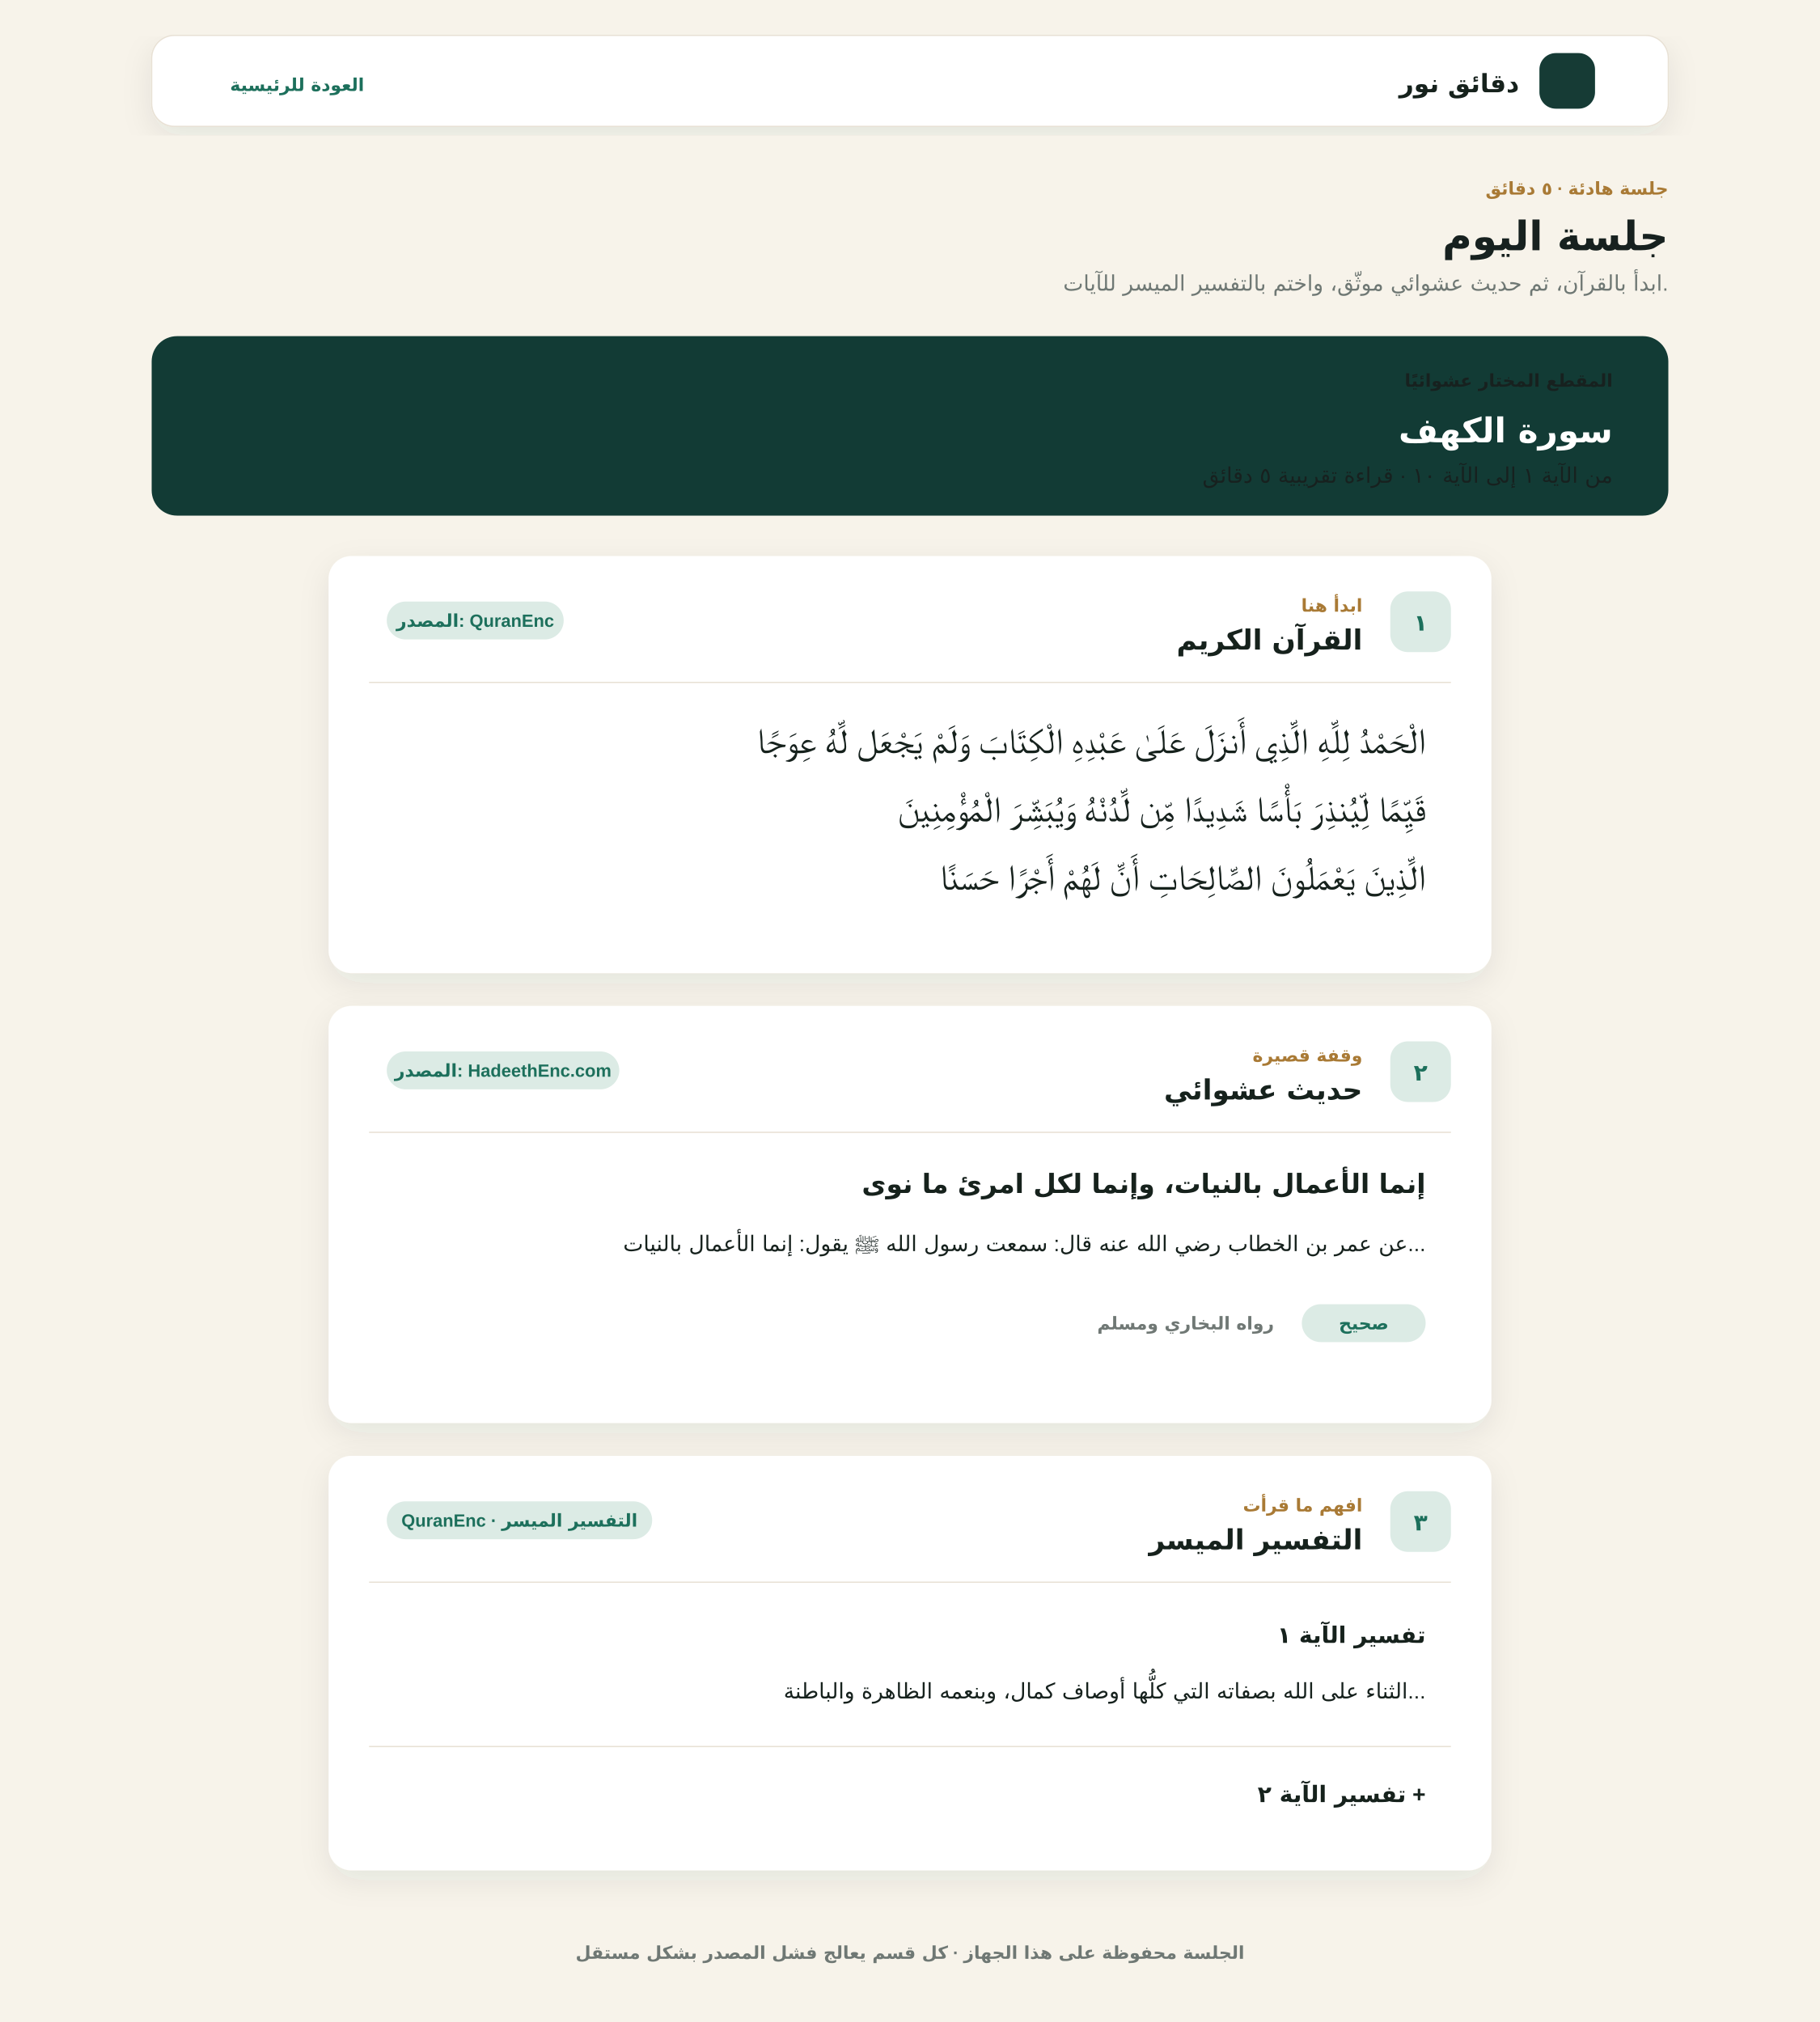
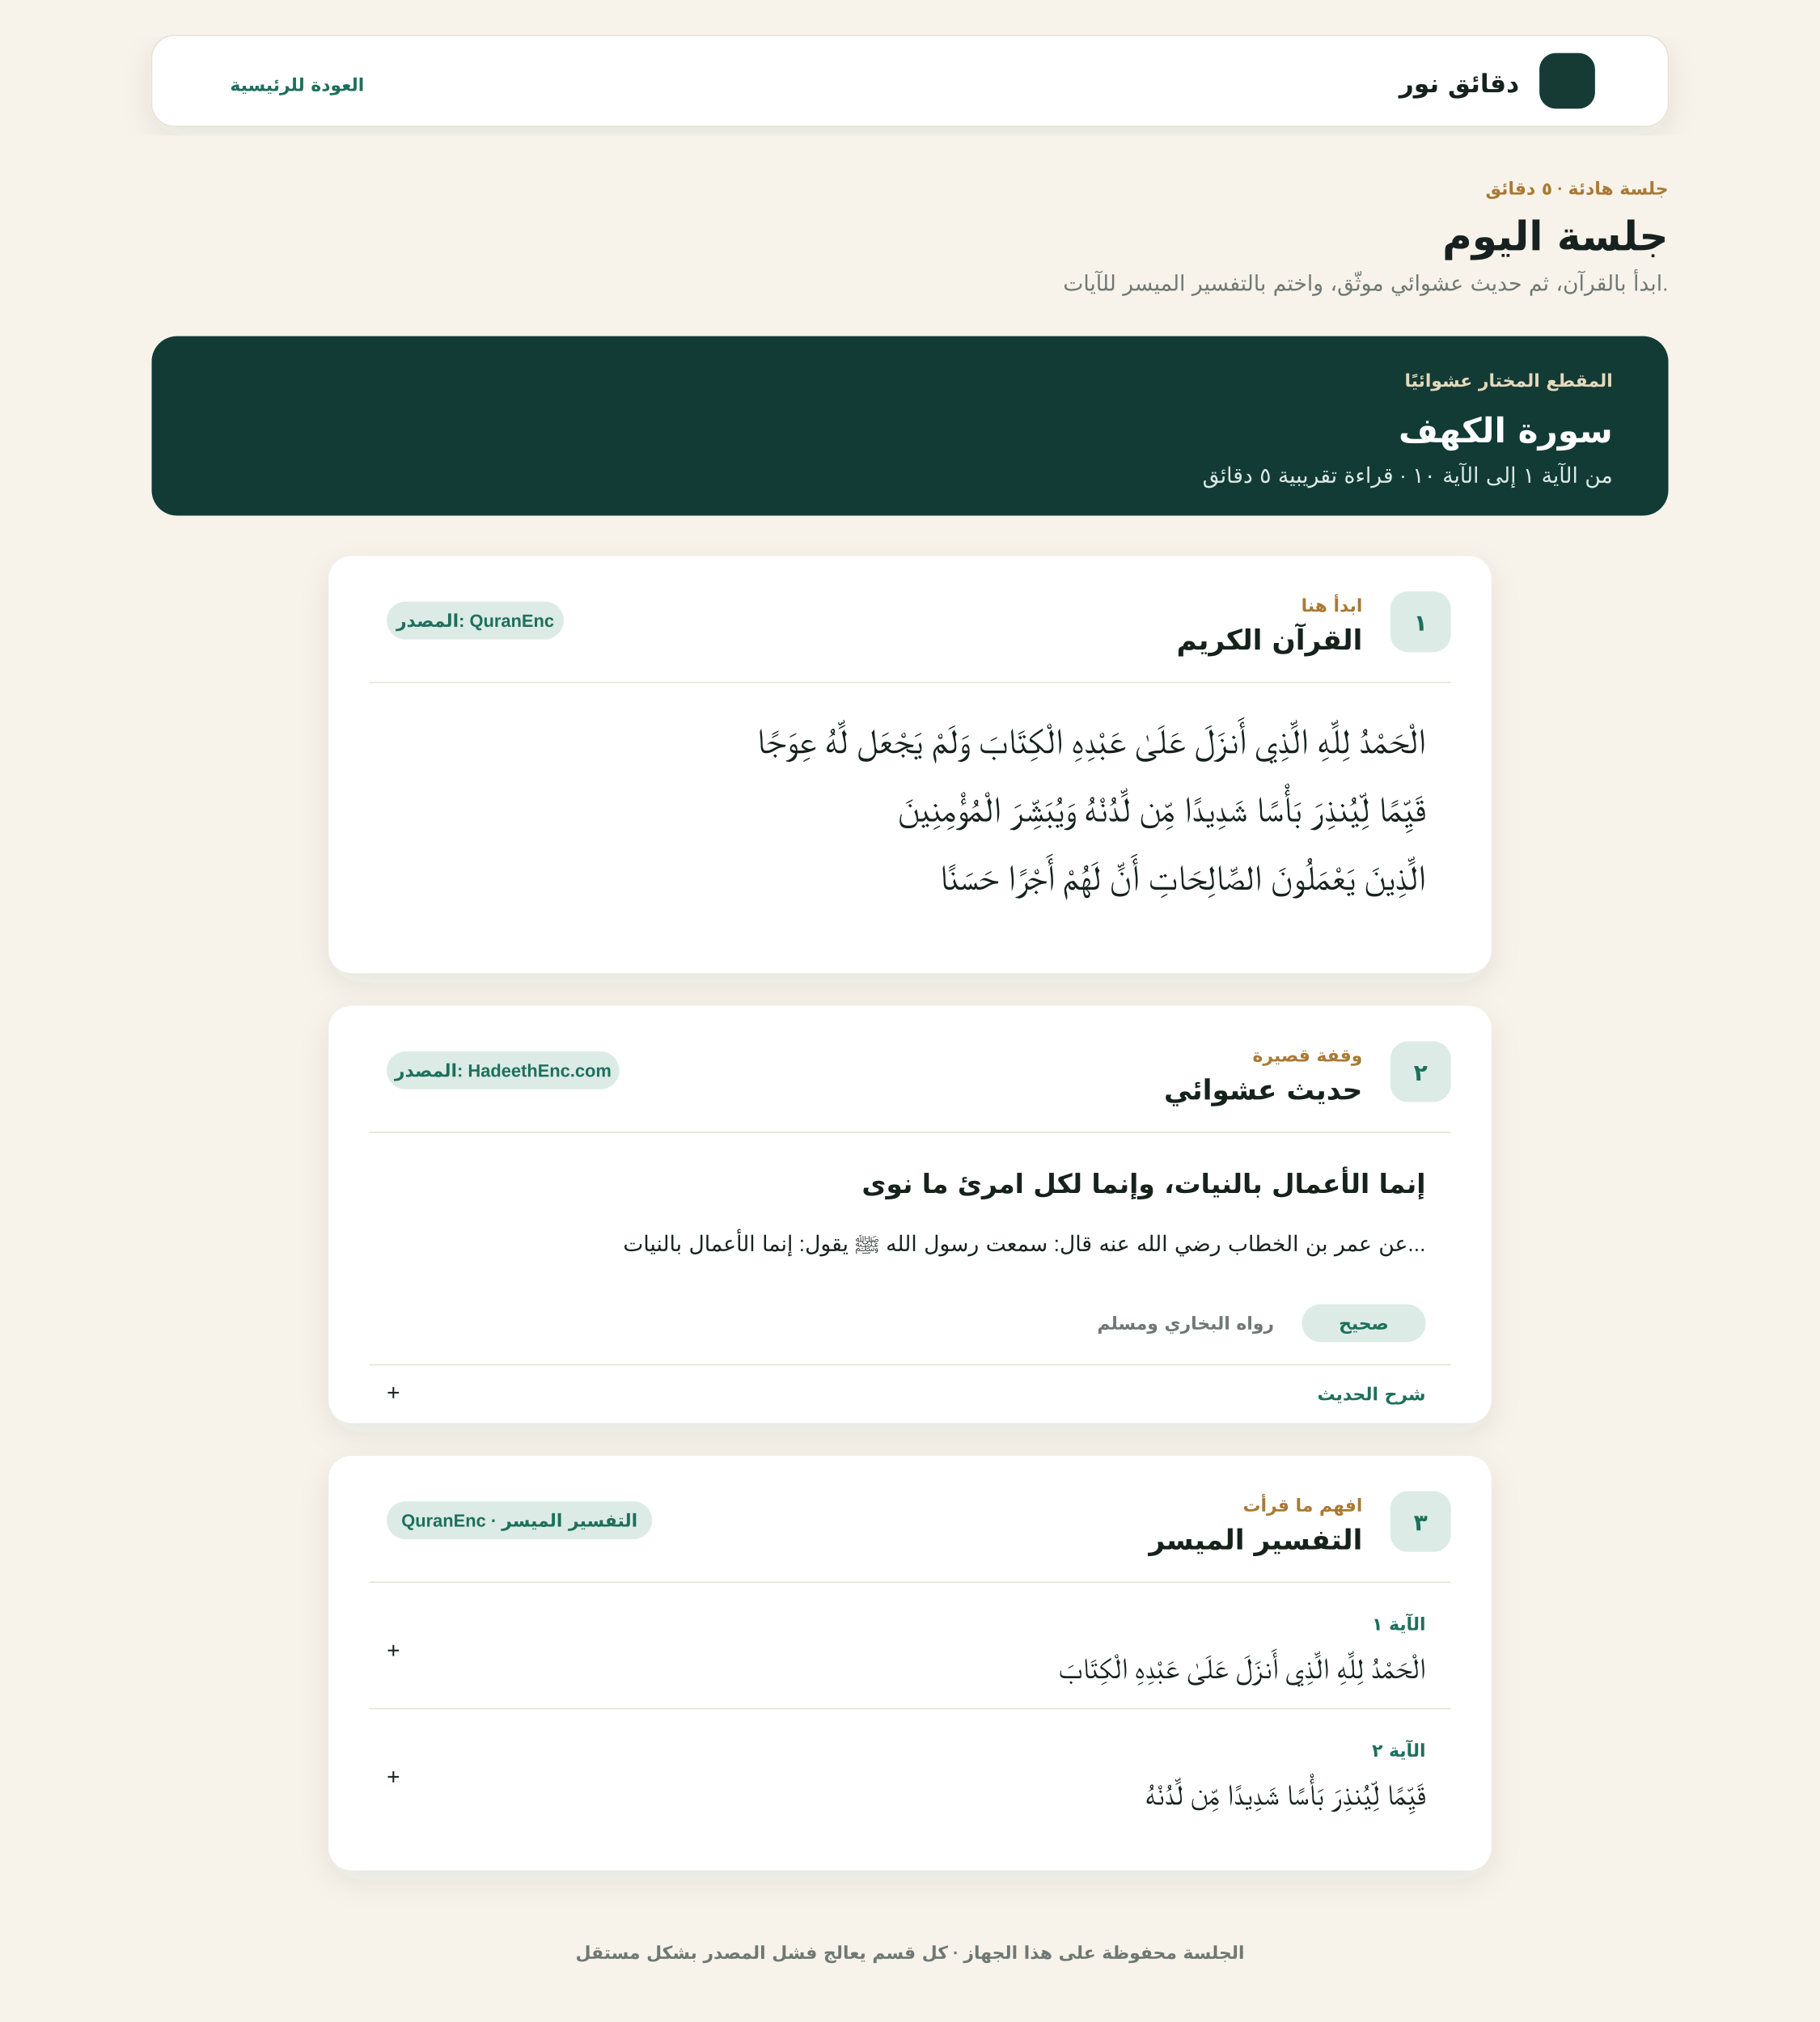
<svg xmlns="http://www.w3.org/2000/svg" width="1440" height="1600" viewBox="0 0 1440 1600">
  <defs>
    <filter id="shadow">
      <feDropShadow dx="0" dy="8" stdDeviation="12" flood-color="#123B35" flood-opacity=".08" />
    </filter>
    <style>.ui{font-family:Cairo,Arial,sans-serif;fill:#17211F}.quran{font-family:'Scheherazade New',serif;fill:#17211F}.muted{fill:#6F7874}.label{font-size:14px;font-weight:600}.body{font-size:17px}.title{font-size:32px;font-weight:700}.white{fill:#fff}.gold{fill:#A97A35}.green{fill:#1F6F5B}</style>
  </defs>
  <rect width="1440" height="1600" fill="#F7F3EA" />
  <g id="AppHeader" filter="url(#shadow)">
    <rect x="120" y="28" width="1200" height="72" rx="18" fill="#fff" stroke="#E8E1D5" />
    <rect x="1218" y="42" width="44" height="44" rx="13" fill="#123B35" />
    <text x="1202" y="73" text-anchor="end" class="ui" font-size="20" font-weight="700">دقائق نور</text>
    <text x="182" y="72" class="ui label green">العودة للرئيسية</text>
  </g>
  <g id="PageHeader">
    <text x="1320" y="154" text-anchor="end" class="ui label gold">جلسة هادئة · ٥ دقائق</text>
    <text x="1320" y="198" text-anchor="end" class="ui title">جلسة اليوم</text>
    <text x="1320" y="230" text-anchor="end" class="ui body muted">ابدأ بالقرآن، ثم حديث عشوائي موثّق، واختم بالتفسير الميسر للآيات.</text>
  </g>
  <g id="Summary">
    <rect x="120" y="266" width="1200" height="142" rx="20" fill="#123B35" />
-     <text x="1276" y="306" text-anchor="end" class="ui label" fill="#E7D8BC">المقطع المختار عشوائيًا</text>
+     <text x="1276" y="306" text-anchor="end" class="ui label" style="fill:#E7D8BC">المقطع المختار عشوائيًا</text>
    <text x="1276" y="350" text-anchor="end" class="ui white" font-size="27" font-weight="700">سورة الكهف</text>
-     <text x="1276" y="382" text-anchor="end" class="ui body" fill="#DCEBE5">من الآية ١ إلى الآية ١٠ · قراءة تقريبية ٥ دقائق</text>
+     <text x="1276" y="382" text-anchor="end" class="ui body" style="fill:#DCEBE5">من الآية ١ إلى الآية ١٠ · قراءة تقريبية ٥ دقائق</text>
  </g>
  <g id="QuranStep" filter="url(#shadow)">
    <rect x="260" y="440" width="920" height="330" rx="18" fill="#fff" />
    <rect x="1100" y="468" width="48" height="48" rx="14" fill="#DCEBE5" />
    <text x="1124" y="499" text-anchor="middle" class="ui green" font-size="18" font-weight="700">١</text>
    <text x="1078" y="484" text-anchor="end" class="ui label gold">ابدأ هنا</text>
    <text x="1078" y="514" text-anchor="end" class="ui" font-size="22" font-weight="700">القرآن الكريم</text>
    <rect x="306" y="476" width="140" height="30" rx="15" fill="#DCEBE5" />
    <text x="376" y="496" text-anchor="middle" class="ui label green">المصدر: QuranEnc</text>
    <line x1="292" y1="540" x2="1148" y2="540" stroke="#E8E1D5" />
    <text x="1128" y="596" text-anchor="end" class="quran" font-size="28">الْحَمْدُ لِلَّهِ الَّذِي أَنزَلَ عَلَىٰ عَبْدِهِ الْكِتَابَ وَلَمْ يَجْعَل لَّهُ عِوَجًا</text>
    <text x="1128" y="650" text-anchor="end" class="quran" font-size="28">قَيِّمًا لِّيُنذِرَ بَأْسًا شَدِيدًا مِّن لَّدُنْهُ وَيُبَشِّرَ الْمُؤْمِنِينَ</text>
    <text x="1128" y="704" text-anchor="end" class="quran" font-size="28">الَّذِينَ يَعْمَلُونَ الصَّالِحَاتِ أَنَّ لَهُمْ أَجْرًا حَسَنًا</text>
  </g>
  <g id="HadithStep" filter="url(#shadow)">
    <rect x="260" y="796" width="920" height="330" rx="18" fill="#fff" />
    <rect x="1100" y="824" width="48" height="48" rx="14" fill="#DCEBE5" />
    <text x="1124" y="855" text-anchor="middle" class="ui green" font-size="18" font-weight="700">٢</text>
    <text x="1078" y="840" text-anchor="end" class="ui label gold">وقفة قصيرة</text>
    <text x="1078" y="870" text-anchor="end" class="ui" font-size="22" font-weight="700">حديث عشوائي</text>
    <rect x="306" y="832" width="184" height="30" rx="15" fill="#DCEBE5" />
    <text x="398" y="852" text-anchor="middle" class="ui label green">المصدر: HadeethEnc.com</text>
    <line x1="292" y1="896" x2="1148" y2="896" stroke="#E8E1D5" />
    <text x="1128" y="944" text-anchor="end" class="ui" font-size="21" font-weight="700">إنما الأعمال بالنيات، وإنما لكل امرئ ما نوى</text>
    <text x="1128" y="990" text-anchor="end" class="ui body">عن عمر بن الخطاب رضي الله عنه قال: سمعت رسول الله ﷺ يقول: إنما الأعمال بالنيات...</text>
    <rect x="1030" y="1032" width="98" height="30" rx="15" fill="#DCEBE5" />
    <text x="1079" y="1052" text-anchor="middle" class="ui label green">صحيح</text>
    <text x="1008" y="1052" text-anchor="end" class="ui label muted">رواه البخاري ومسلم</text>
+     <line x1="292" y1="1080" x2="1148" y2="1080" stroke="#E8E1D5" />
+     <text x="1128" y="1108" text-anchor="end" class="ui label green">شرح الحديث</text>
+     <text x="306" y="1108" class="ui" font-size="18" fill="#1F6F5B">+</text>
  </g>
  <g id="TafsirStep" filter="url(#shadow)">
    <rect x="260" y="1152" width="920" height="328" rx="18" fill="#fff" />
    <rect x="1100" y="1180" width="48" height="48" rx="14" fill="#DCEBE5" />
    <text x="1124" y="1211" text-anchor="middle" class="ui green" font-size="18" font-weight="700">٣</text>
    <text x="1078" y="1196" text-anchor="end" class="ui label gold">افهم ما قرأت</text>
    <text x="1078" y="1226" text-anchor="end" class="ui" font-size="22" font-weight="700">التفسير الميسر</text>
    <rect x="306" y="1188" width="210" height="30" rx="15" fill="#DCEBE5" />
    <text x="411" y="1208" text-anchor="middle" class="ui label green">QuranEnc · التفسير الميسر</text>
    <line x1="292" y1="1252" x2="1148" y2="1252" stroke="#E8E1D5" />
-     <text x="1128" y="1300" text-anchor="end" class="ui" font-size="18" font-weight="700" fill="#1F6F5B">تفسير الآية ١</text>
-     <text x="1128" y="1344" text-anchor="end" class="ui body">الثناء على الله بصفاته التي كلُّها أوصاف كمال، وبنعمه الظاهرة والباطنة...</text>
-     <line x1="292" y1="1382" x2="1148" y2="1382" stroke="#E8E1D5" />
-     <text x="1128" y="1426" text-anchor="end" class="ui" font-size="18" font-weight="700" fill="#1F6F5B">تفسير الآية ٢ +</text>
+     <text x="1128" y="1290" text-anchor="end" class="ui label green">الآية ١</text>
+     <text x="1128" y="1328" text-anchor="end" class="quran" font-size="23">الْحَمْدُ لِلَّهِ الَّذِي أَنزَلَ عَلَىٰ عَبْدِهِ الْكِتَابَ</text>
+     <text x="306" y="1312" class="ui" font-size="18" fill="#1F6F5B">+</text>
+     <line x1="292" y1="1352" x2="1148" y2="1352" stroke="#E8E1D5" />
+     <text x="1128" y="1390" text-anchor="end" class="ui label green">الآية ٢</text>
+     <text x="1128" y="1428" text-anchor="end" class="quran" font-size="23">قَيِّمًا لِّيُنذِرَ بَأْسًا شَدِيدًا مِّن لَّدُنْهُ</text>
+     <text x="306" y="1412" class="ui" font-size="18" fill="#1F6F5B">+</text>
  </g>
  <text x="720" y="1550" text-anchor="middle" class="ui label muted">الجلسة محفوظة على هذا الجهاز · كل قسم يعالج فشل المصدر بشكل مستقل</text>
</svg>
